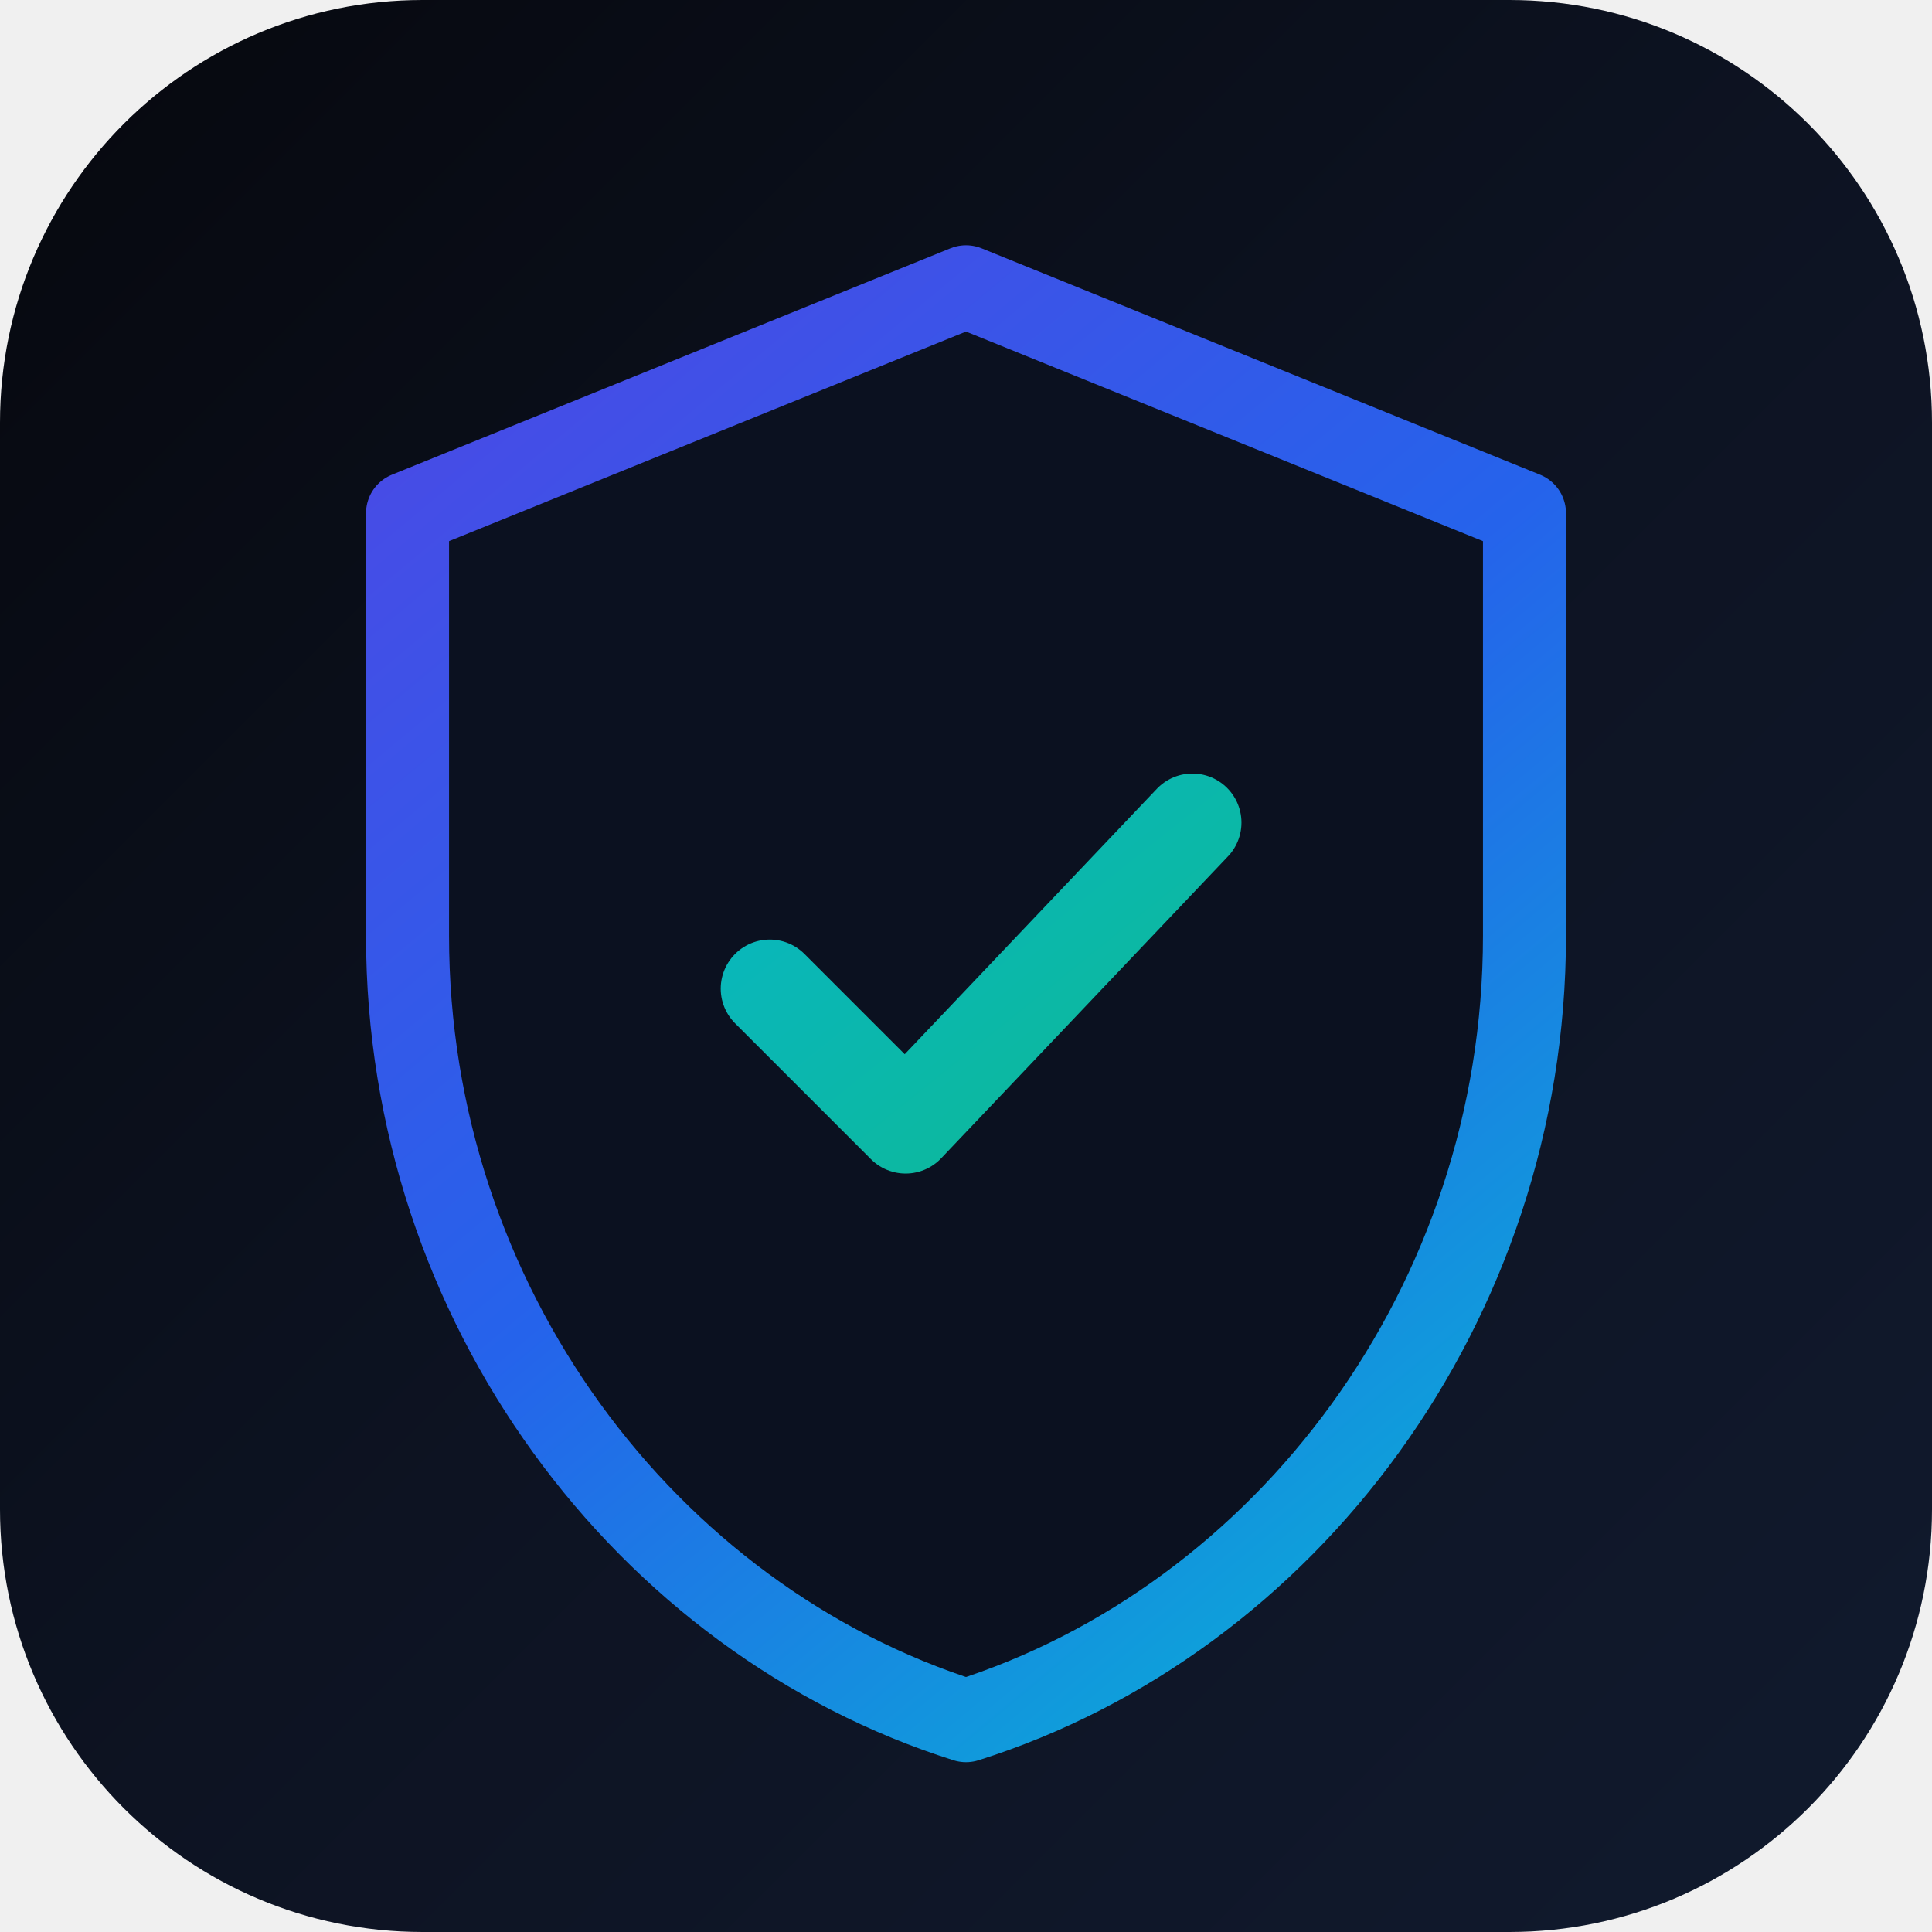
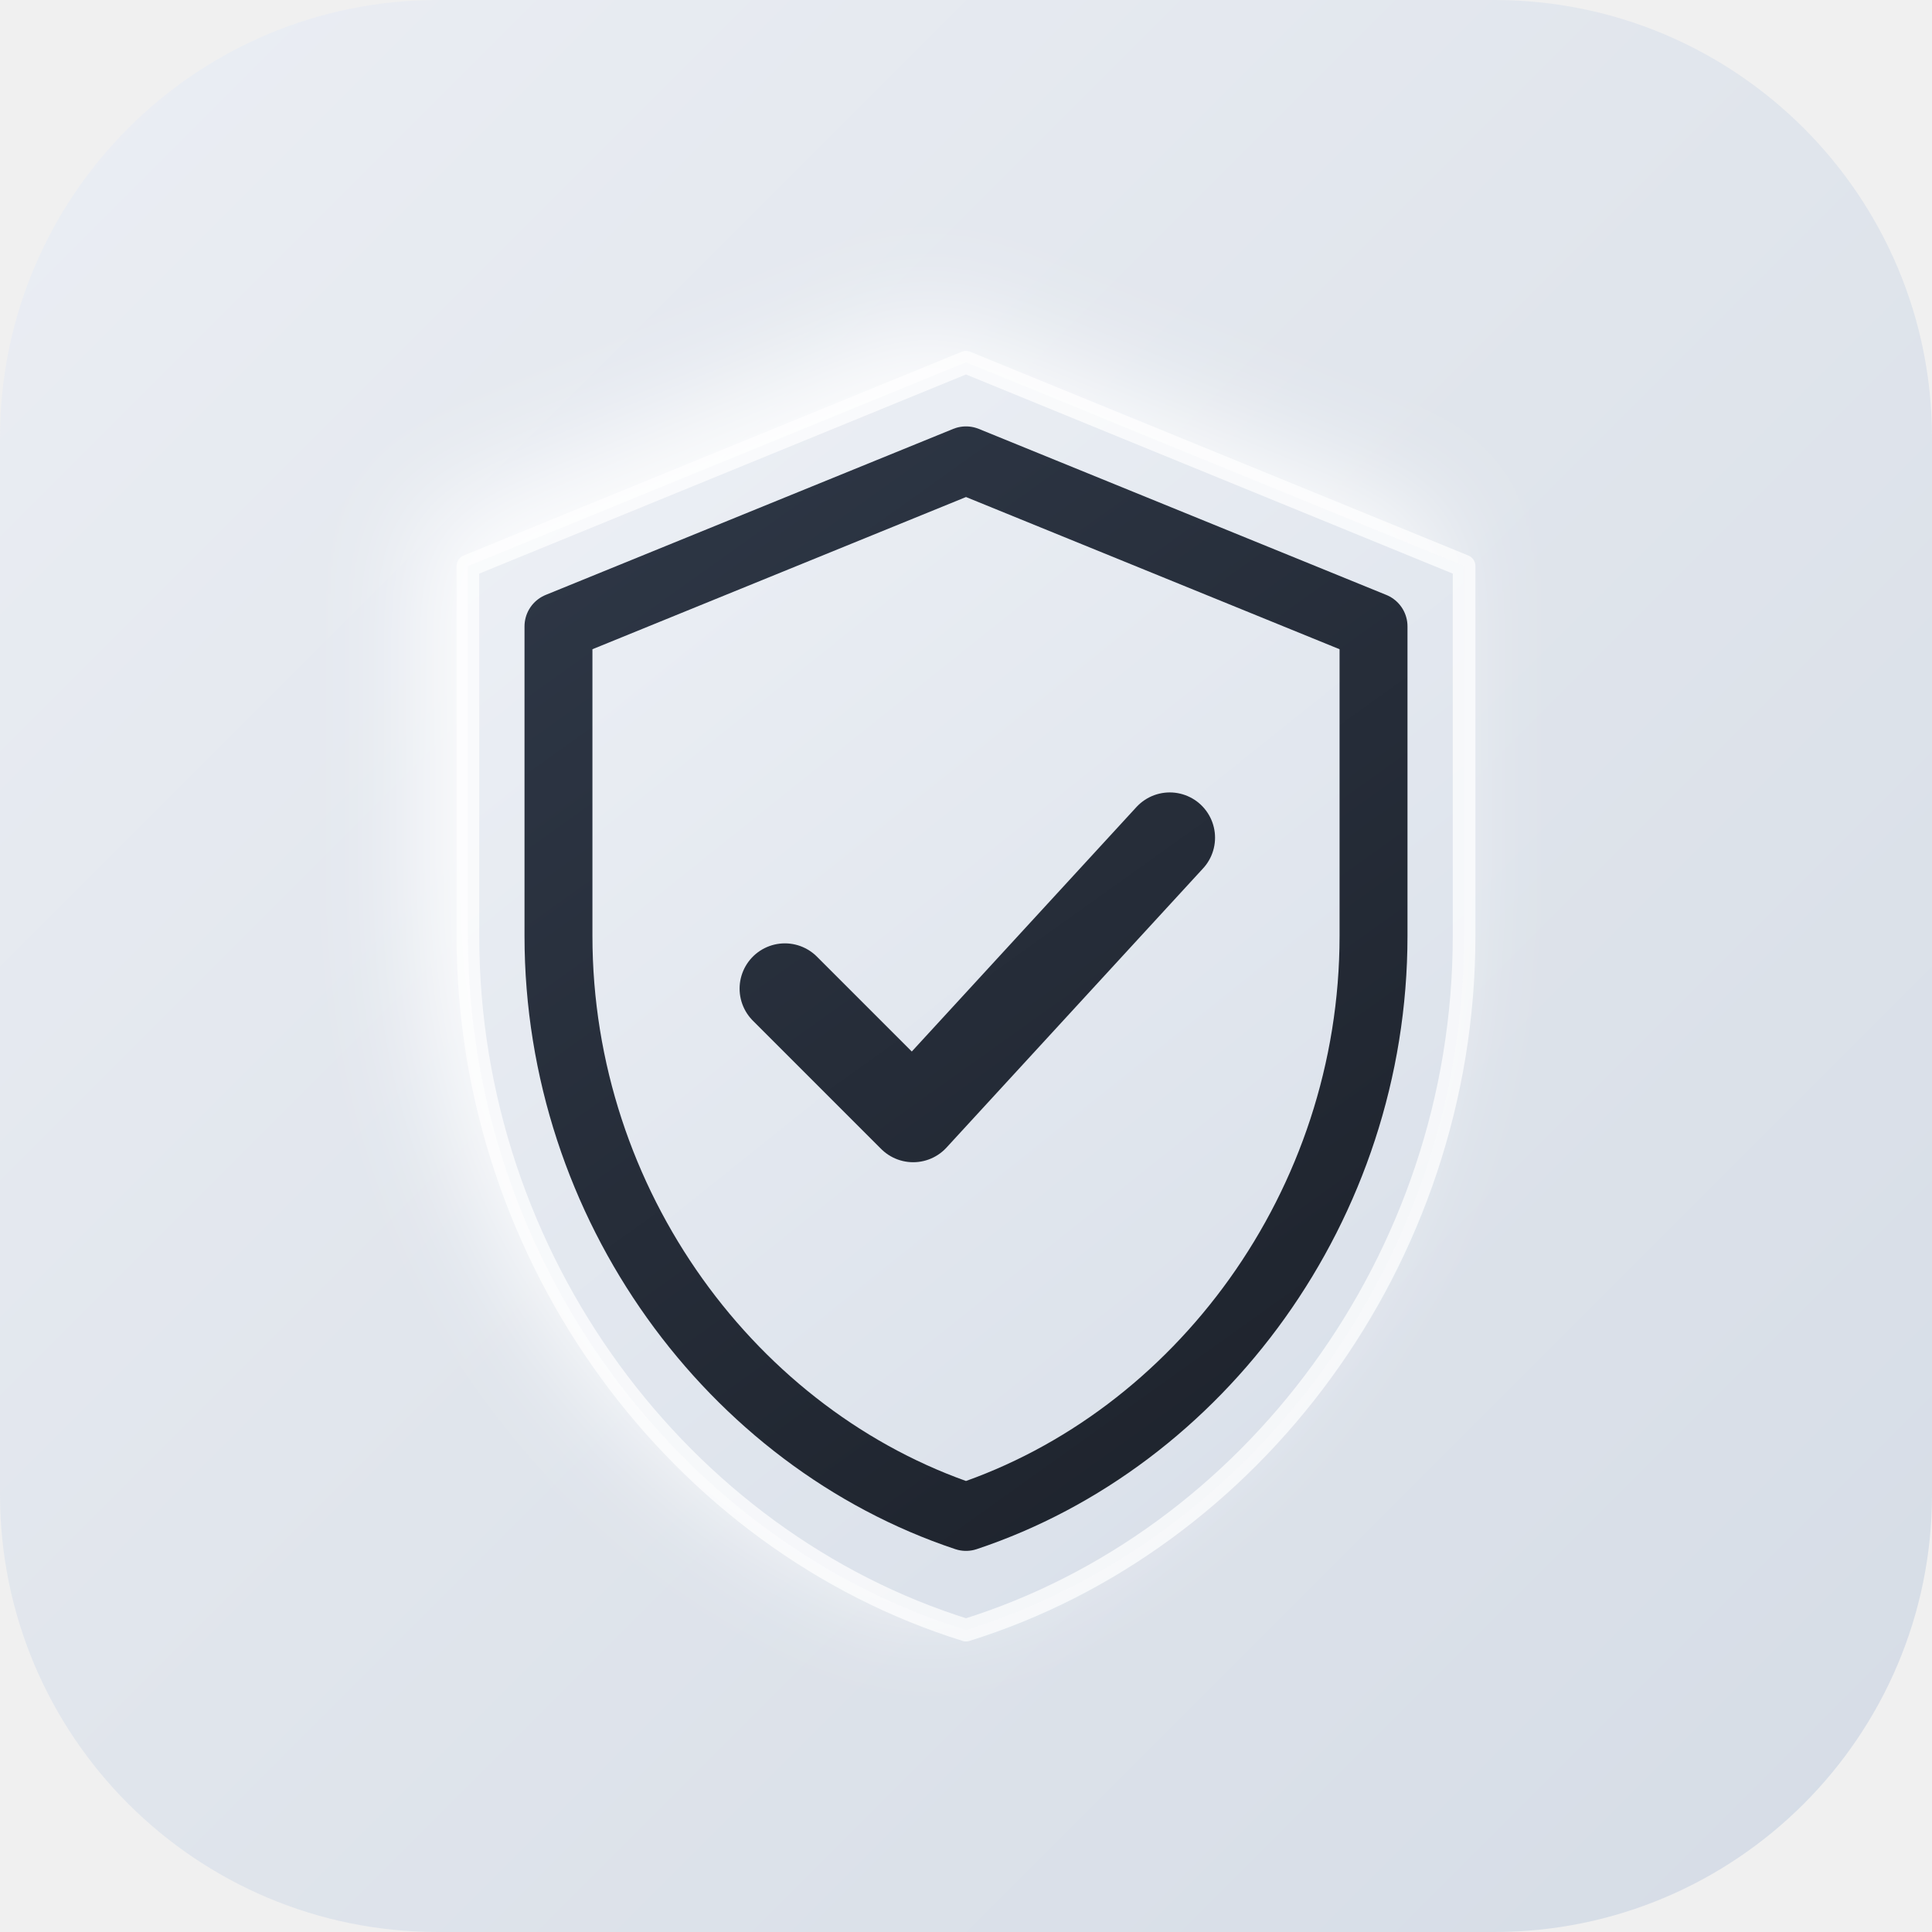
<svg xmlns="http://www.w3.org/2000/svg" viewBox="0 0 512 512" fill="none">
  <defs>
-     <linearGradient id="bg" x1="0" y1="0" x2="512" y2="512" gradientUnits="userSpaceOnUse">
-       <stop offset="0%" stop-color="#06080E" />
-       <stop offset="50%" stop-color="#0D1322" />
-       <stop offset="100%" stop-color="#111A2E" />
+     <linearGradient id="neuBg" x1="0" y1="0" x2="512" y2="512" gradientUnits="userSpaceOnUse">
+       <stop offset="0%" stop-color="#EBEEF4" />
+       <stop offset="50%" stop-color="#E0E5EC" />
+       <stop offset="100%" stop-color="#D5DCE6" />
    </linearGradient>
-     <linearGradient id="accent" x1="96" y1="64" x2="416" y2="448" gradientUnits="userSpaceOnUse">
-       <stop offset="0%" stop-color="#4F46E5" />
-       <stop offset="50%" stop-color="#2563EB" />
-       <stop offset="100%" stop-color="#06B6D4" />
+     <linearGradient id="shieldFace" x1="120" y1="90" x2="392" y2="430" gradientUnits="userSpaceOnUse">
+       <stop offset="0%" stop-color="#EEF1F6" />
+       <stop offset="100%" stop-color="#D7DEE8" />
    </linearGradient>
-     <linearGradient id="emerald" x1="180" y1="160" x2="340" y2="360" gradientUnits="userSpaceOnUse">
-       <stop offset="0%" stop-color="#06B6D4" />
-       <stop offset="100%" stop-color="#10B981" />
+     <linearGradient id="ink" x1="160" y1="120" x2="360" y2="400" gradientUnits="userSpaceOnUse">
+       <stop offset="0%" stop-color="#2E3746" />
+       <stop offset="100%" stop-color="#1D222B" />
    </linearGradient>
+     <filter id="neuShadow" x="-15%" y="-15%" width="130%" height="130%">
+       <feDropShadow dx="12" dy="12" stdDeviation="16" flood-color="#A3ADBE" flood-opacity="0.58" />
+       <feDropShadow dx="-10" dy="-10" stdDeviation="14" flood-color="#FFFFFF" flood-opacity="0.9" />
+     </filter>
  </defs>
-   <rect width="512" height="512" rx="112" fill="url(#bg)" />
-   <path d="M256 76L404 136V248C404 345.5 340.8 429.2 256 456C171.2 429.2 108 345.5 108 248V136L256 76Z" stroke="url(#accent)" stroke-width="22" stroke-linejoin="round" fill="#0B1120" />
-   <path d="M204 262L240 298L316 218" stroke="url(#emerald)" stroke-width="26" stroke-linecap="round" stroke-linejoin="round" />
+   <rect width="512" height="512" rx="116" fill="url(#neuBg)" />
+   <g filter="url(#neuShadow)">
+     <path d="M256 96L388 150V248C388 334 331.5 408.5 256 432C180.5 408.5 124 334 124 248V150L256 96Z" fill="url(#shieldFace)" stroke="#FFFFFF" stroke-opacity="0.72" stroke-width="6" stroke-linejoin="round" />
+   </g>
+   <path d="M256 122L364 166V248C364 319.5 317.8 381.4 256 402C194.2 381.4 148 319.5 148 248V166L256 122Z" stroke="url(#ink)" stroke-width="18" stroke-linejoin="round" fill="none" />
+   <path d="M208 262L242 296L310 222" stroke="url(#ink)" stroke-width="24" stroke-linecap="round" stroke-linejoin="round" />
</svg>
